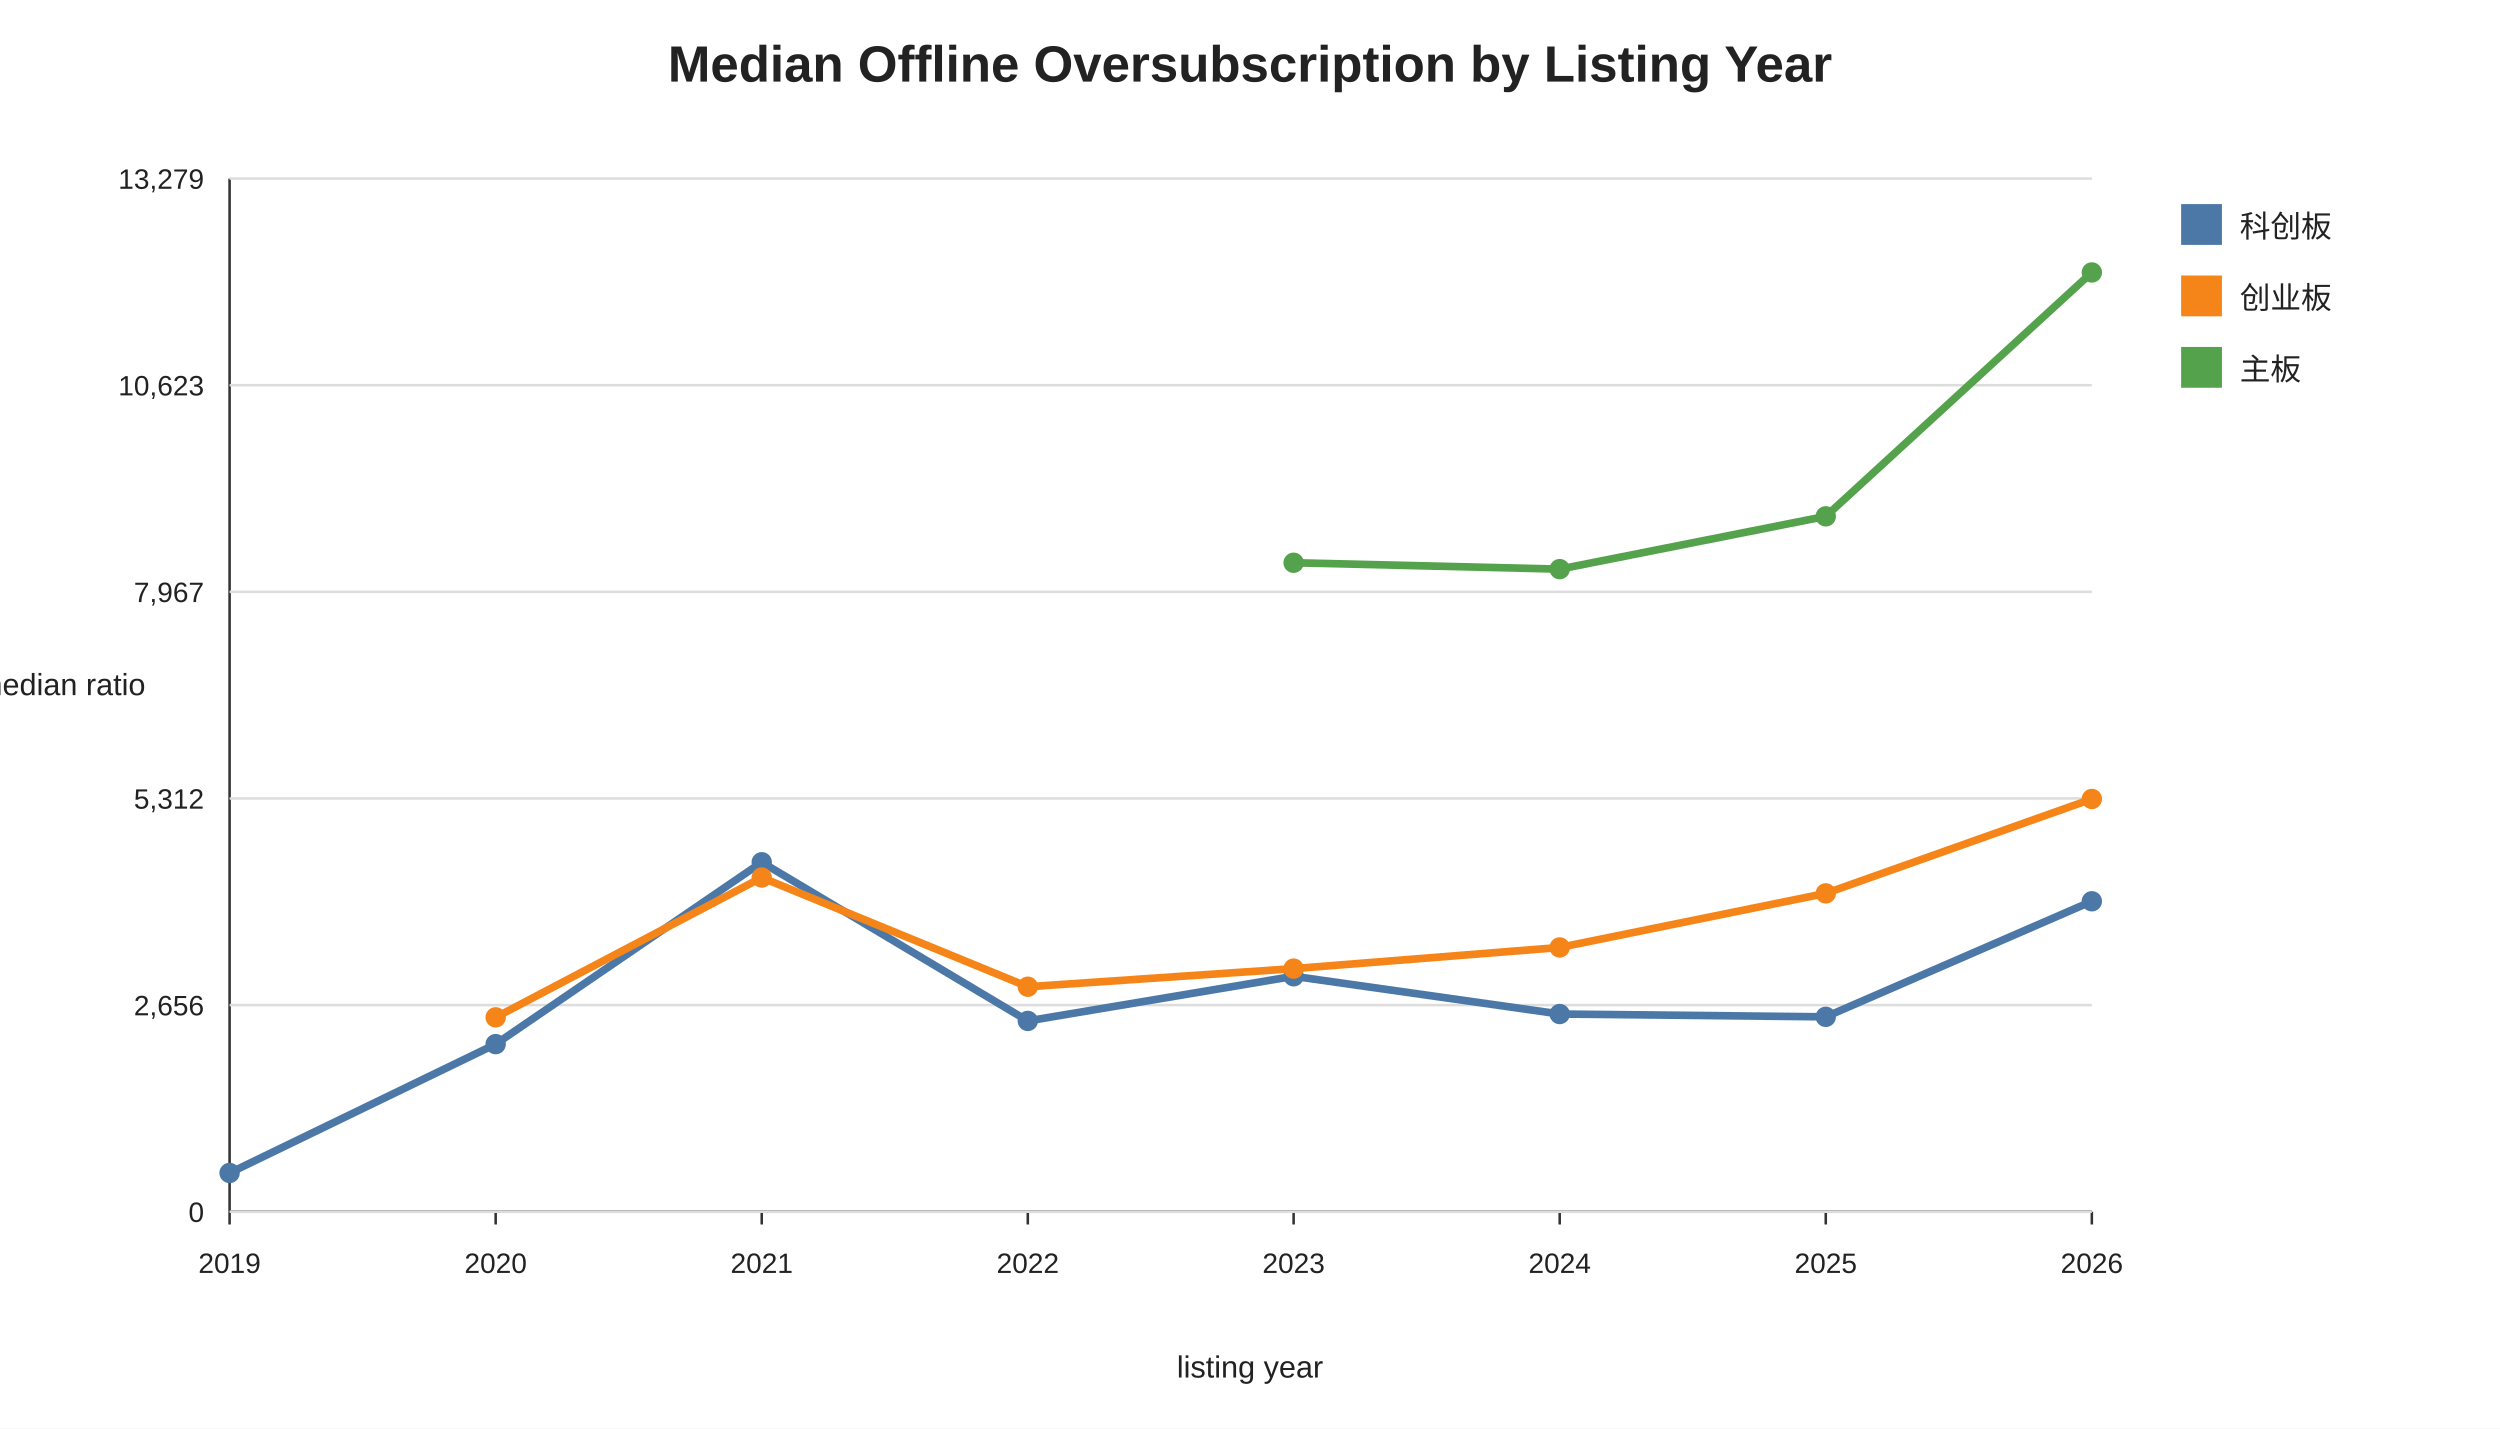
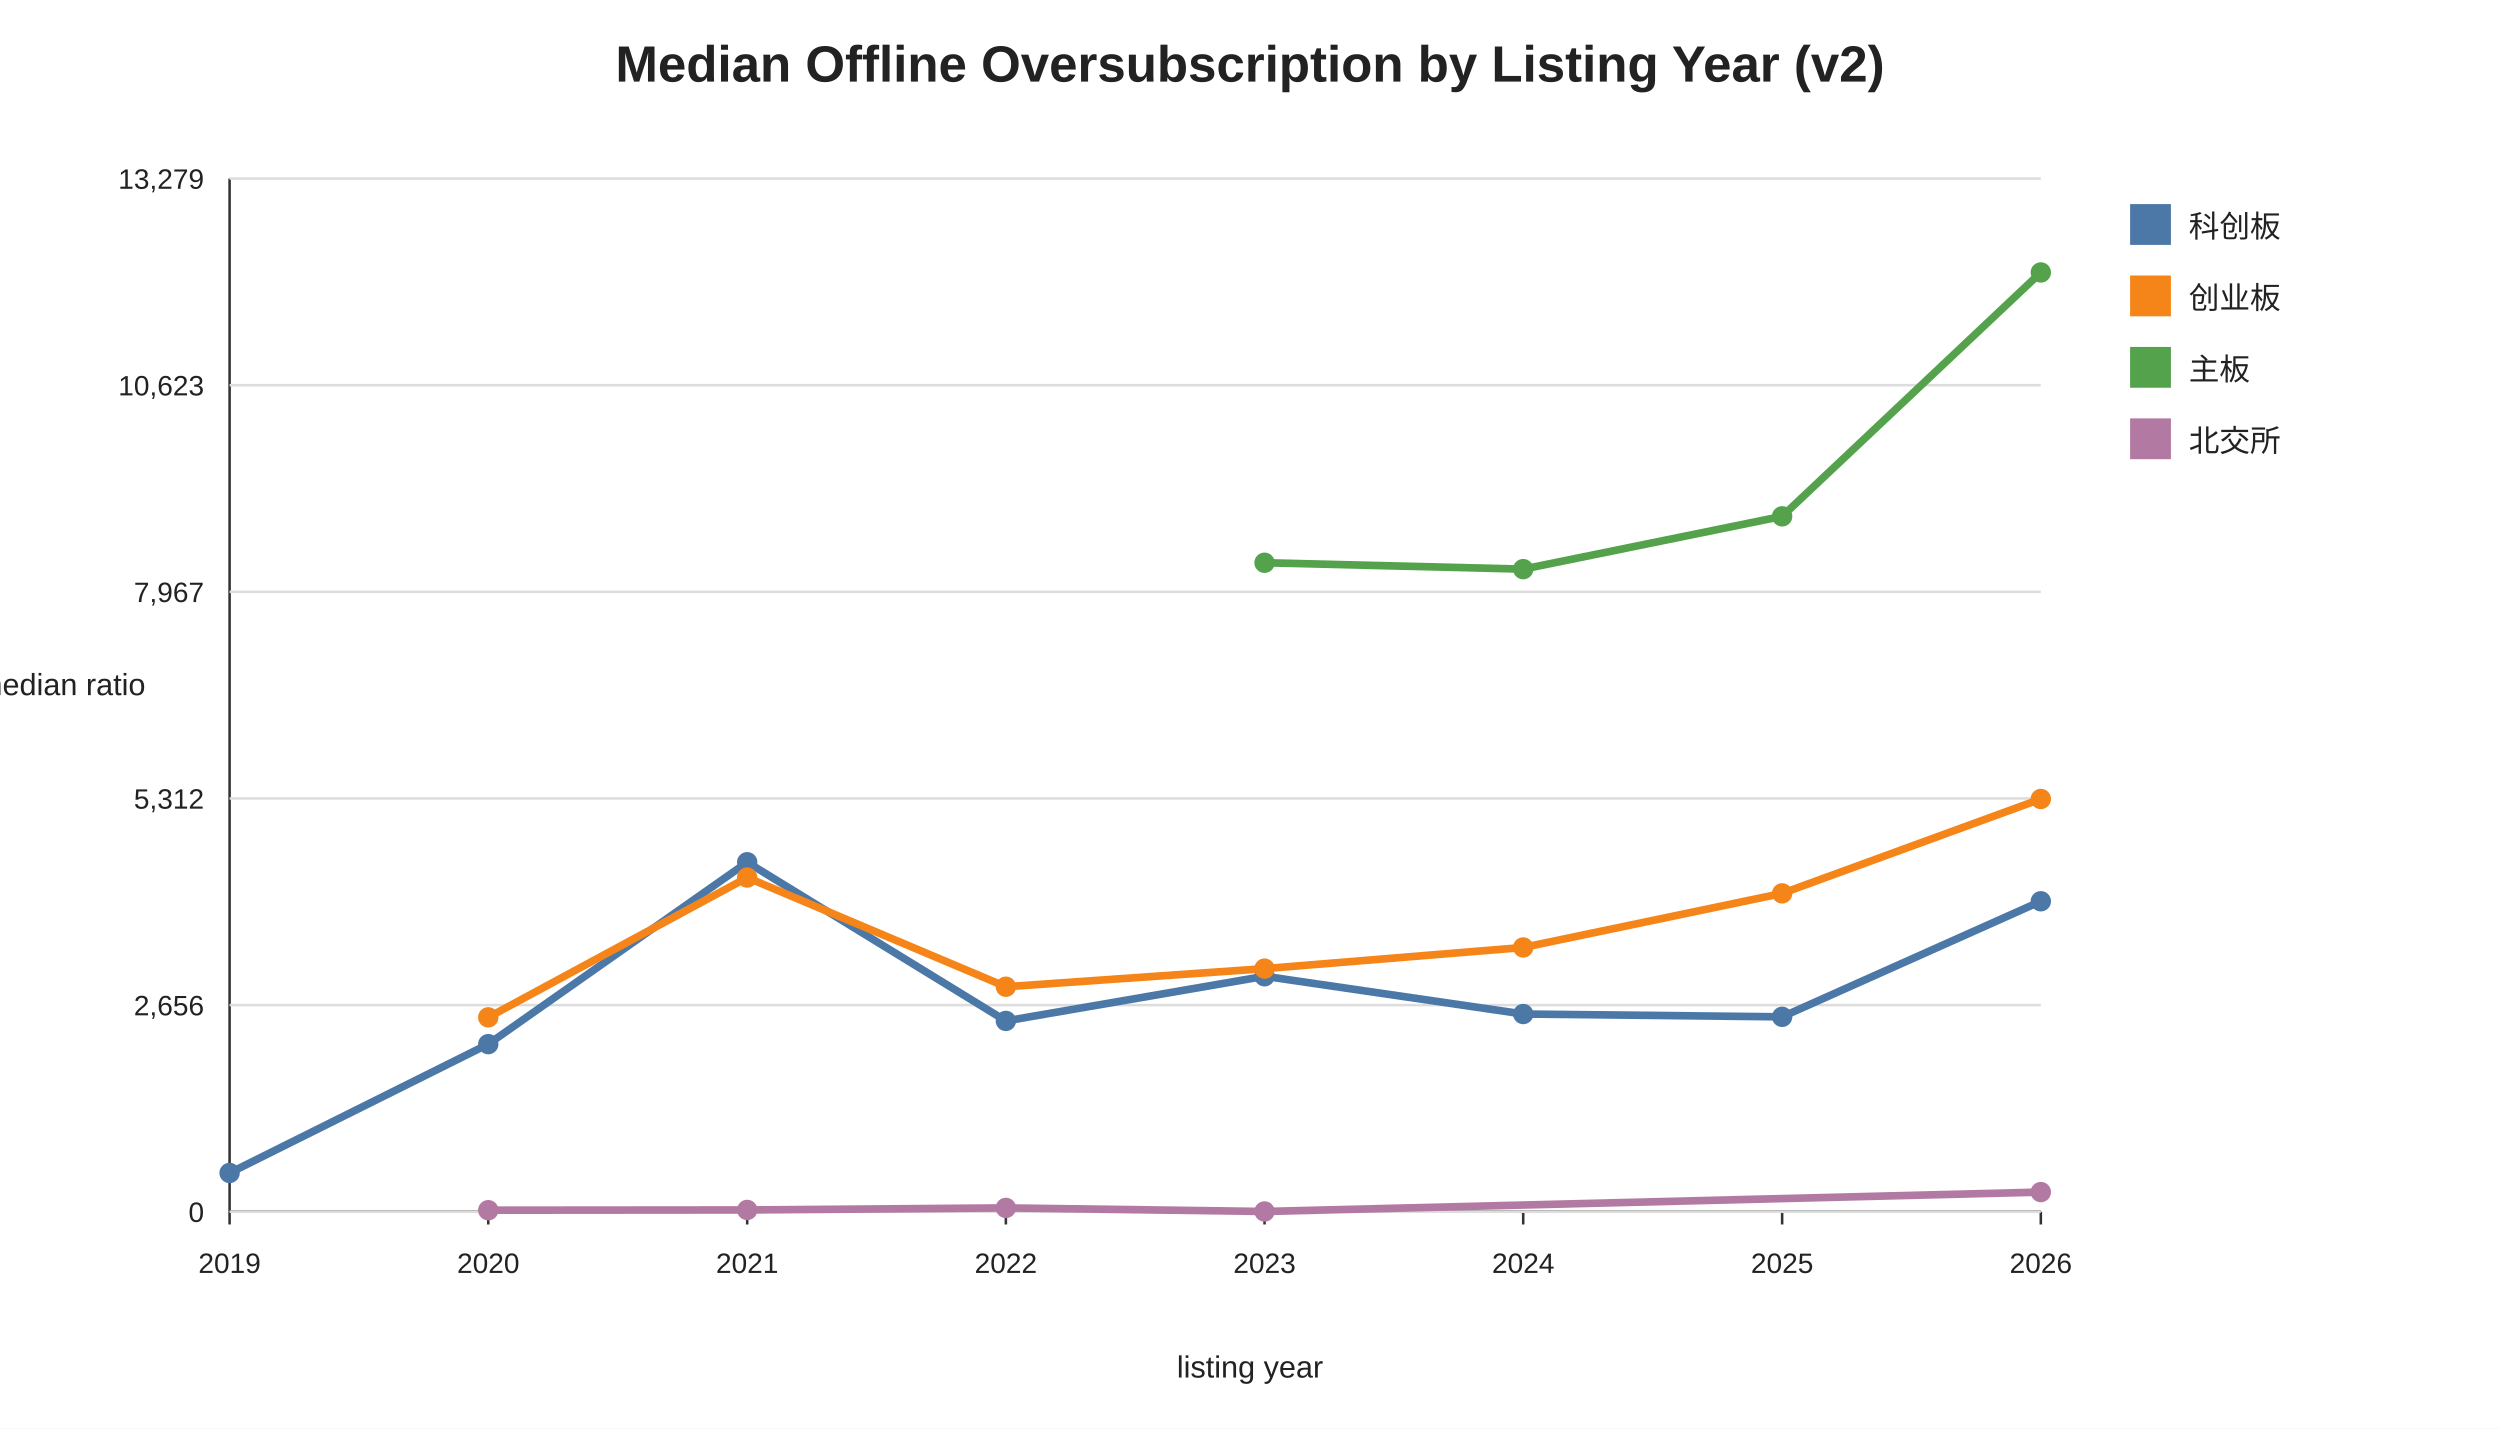
<svg xmlns="http://www.w3.org/2000/svg" width="980" height="560" viewBox="0 0 980 560">
  <rect width="100%" height="100%" fill="white" />
-   <text x="490.0" y="32.0" font-family="Arial, sans-serif" font-size="20" text-anchor="middle" font-weight="700" fill="#222">Median Offline Oversubscription by Listing Year</text>
-   <line x1="90" y1="475" x2="820" y2="475" stroke="#333" />
+   <text x="490.0" y="32.0" font-family="Arial, sans-serif" font-size="20" text-anchor="middle" font-weight="700" fill="#222">Median Offline Oversubscription by Listing Year (v2)</text>
+   <line x1="90" y1="475" x2="800" y2="475" stroke="#333" />
  <line x1="90" y1="70" x2="90" y2="475" stroke="#333" />
  <line x1="90.0" y1="475" x2="90.0" y2="480" stroke="#333" />
  <text x="90.0" y="499.0" font-family="Arial, sans-serif" font-size="11" text-anchor="middle" font-weight="400" fill="#222">2019</text>
-   <line x1="194.3" y1="475" x2="194.3" y2="480" stroke="#333" />
-   <text x="194.3" y="499.0" font-family="Arial, sans-serif" font-size="11" text-anchor="middle" font-weight="400" fill="#222">2020</text>
-   <line x1="298.6" y1="475" x2="298.6" y2="480" stroke="#333" />
-   <text x="298.6" y="499.0" font-family="Arial, sans-serif" font-size="11" text-anchor="middle" font-weight="400" fill="#222">2021</text>
-   <line x1="402.9" y1="475" x2="402.9" y2="480" stroke="#333" />
-   <text x="402.9" y="499.0" font-family="Arial, sans-serif" font-size="11" text-anchor="middle" font-weight="400" fill="#222">2022</text>
-   <line x1="507.1" y1="475" x2="507.1" y2="480" stroke="#333" />
-   <text x="507.1" y="499.0" font-family="Arial, sans-serif" font-size="11" text-anchor="middle" font-weight="400" fill="#222">2023</text>
-   <line x1="611.4" y1="475" x2="611.4" y2="480" stroke="#333" />
-   <text x="611.4" y="499.0" font-family="Arial, sans-serif" font-size="11" text-anchor="middle" font-weight="400" fill="#222">2024</text>
-   <line x1="715.7" y1="475" x2="715.7" y2="480" stroke="#333" />
-   <text x="715.7" y="499.0" font-family="Arial, sans-serif" font-size="11" text-anchor="middle" font-weight="400" fill="#222">2025</text>
-   <line x1="820.0" y1="475" x2="820.0" y2="480" stroke="#333" />
-   <text x="820.0" y="499.0" font-family="Arial, sans-serif" font-size="11" text-anchor="middle" font-weight="400" fill="#222">2026</text>
-   <line x1="90" y1="475.0" x2="820" y2="475.0" stroke="#ddd" />
+   <line x1="191.4" y1="475" x2="191.4" y2="480" stroke="#333" />
+   <text x="191.4" y="499.0" font-family="Arial, sans-serif" font-size="11" text-anchor="middle" font-weight="400" fill="#222">2020</text>
+   <line x1="292.9" y1="475" x2="292.9" y2="480" stroke="#333" />
+   <text x="292.9" y="499.0" font-family="Arial, sans-serif" font-size="11" text-anchor="middle" font-weight="400" fill="#222">2021</text>
+   <line x1="394.3" y1="475" x2="394.3" y2="480" stroke="#333" />
+   <text x="394.3" y="499.0" font-family="Arial, sans-serif" font-size="11" text-anchor="middle" font-weight="400" fill="#222">2022</text>
+   <line x1="495.7" y1="475" x2="495.7" y2="480" stroke="#333" />
+   <text x="495.7" y="499.0" font-family="Arial, sans-serif" font-size="11" text-anchor="middle" font-weight="400" fill="#222">2023</text>
+   <line x1="597.1" y1="475" x2="597.1" y2="480" stroke="#333" />
+   <text x="597.1" y="499.0" font-family="Arial, sans-serif" font-size="11" text-anchor="middle" font-weight="400" fill="#222">2024</text>
+   <line x1="698.6" y1="475" x2="698.6" y2="480" stroke="#333" />
+   <text x="698.6" y="499.0" font-family="Arial, sans-serif" font-size="11" text-anchor="middle" font-weight="400" fill="#222">2025</text>
+   <line x1="800.0" y1="475" x2="800.0" y2="480" stroke="#333" />
+   <text x="800.0" y="499.0" font-family="Arial, sans-serif" font-size="11" text-anchor="middle" font-weight="400" fill="#222">2026</text>
+   <line x1="90" y1="475.0" x2="800" y2="475.0" stroke="#ddd" />
  <text x="80.0" y="479.0" font-family="Arial, sans-serif" font-size="11" text-anchor="end" font-weight="400" fill="#222">0</text>
-   <line x1="90" y1="394.0" x2="820" y2="394.0" stroke="#ddd" />
+   <line x1="90" y1="394.0" x2="800" y2="394.0" stroke="#ddd" />
  <text x="80.0" y="398.0" font-family="Arial, sans-serif" font-size="11" text-anchor="end" font-weight="400" fill="#222">2,656</text>
-   <line x1="90" y1="313.0" x2="820" y2="313.0" stroke="#ddd" />
+   <line x1="90" y1="313.0" x2="800" y2="313.0" stroke="#ddd" />
  <text x="80.0" y="317.0" font-family="Arial, sans-serif" font-size="11" text-anchor="end" font-weight="400" fill="#222">5,312</text>
-   <line x1="90" y1="232.0" x2="820" y2="232.0" stroke="#ddd" />
+   <line x1="90" y1="232.0" x2="800" y2="232.0" stroke="#ddd" />
  <text x="80.0" y="236.0" font-family="Arial, sans-serif" font-size="11" text-anchor="end" font-weight="400" fill="#222">7,967</text>
-   <line x1="90" y1="151.0" x2="820" y2="151.0" stroke="#ddd" />
+   <line x1="90" y1="151.0" x2="800" y2="151.0" stroke="#ddd" />
  <text x="80.0" y="155.0" font-family="Arial, sans-serif" font-size="11" text-anchor="end" font-weight="400" fill="#222">10,623</text>
-   <line x1="90" y1="70.0" x2="820" y2="70.0" stroke="#ddd" />
+   <line x1="90" y1="70.0" x2="800" y2="70.0" stroke="#ddd" />
  <text x="80.0" y="74.0" font-family="Arial, sans-serif" font-size="11" text-anchor="end" font-weight="400" fill="#222">13,279</text>
-   <polyline points="90.0,459.8 194.3,409.3 298.6,338.0 402.9,400.2 507.1,382.7 611.4,397.5 715.7,398.6 820.0,353.3" fill="none" stroke="#4C78A8" stroke-width="3" />
+   <polyline points="90.0,459.8 191.4,409.3 292.9,338.0 394.3,400.2 495.7,382.7 597.1,397.5 698.6,398.6 800.0,353.3" fill="none" stroke="#4C78A8" stroke-width="3" />
  <circle cx="90.0" cy="459.8" r="4" fill="#4C78A8" />
-   <circle cx="194.3" cy="409.3" r="4" fill="#4C78A8" />
-   <circle cx="298.6" cy="338.0" r="4" fill="#4C78A8" />
-   <circle cx="402.9" cy="400.2" r="4" fill="#4C78A8" />
-   <circle cx="507.1" cy="382.7" r="4" fill="#4C78A8" />
-   <circle cx="611.4" cy="397.5" r="4" fill="#4C78A8" />
-   <circle cx="715.7" cy="398.6" r="4" fill="#4C78A8" />
-   <circle cx="820.0" cy="353.3" r="4" fill="#4C78A8" />
-   <polyline points="194.3,398.8 298.6,344.0 402.9,386.8 507.1,379.7 611.4,371.4 715.7,350.2 820.0,313.2" fill="none" stroke="#F58518" stroke-width="3" />
-   <circle cx="194.3" cy="398.8" r="4" fill="#F58518" />
-   <circle cx="298.6" cy="344.0" r="4" fill="#F58518" />
-   <circle cx="402.9" cy="386.8" r="4" fill="#F58518" />
-   <circle cx="507.1" cy="379.7" r="4" fill="#F58518" />
-   <circle cx="611.4" cy="371.4" r="4" fill="#F58518" />
-   <circle cx="715.7" cy="350.2" r="4" fill="#F58518" />
-   <circle cx="820.0" cy="313.2" r="4" fill="#F58518" />
-   <polyline points="507.1,220.6 611.4,223.1 715.7,202.4 820.0,106.8" fill="none" stroke="#54A24B" stroke-width="3" />
-   <circle cx="507.1" cy="220.6" r="4" fill="#54A24B" />
-   <circle cx="611.4" cy="223.1" r="4" fill="#54A24B" />
-   <circle cx="715.7" cy="202.4" r="4" fill="#54A24B" />
-   <circle cx="820.0" cy="106.8" r="4" fill="#54A24B" />
-   <rect x="855" y="80" width="16" height="16" fill="#4C78A8" />
-   <text x="878.0" y="93.0" font-family="Arial, sans-serif" font-size="12" text-anchor="start" font-weight="400" fill="#222">科创板</text>
-   <rect x="855" y="108" width="16" height="16" fill="#F58518" />
-   <text x="878.0" y="121.0" font-family="Arial, sans-serif" font-size="12" text-anchor="start" font-weight="400" fill="#222">创业板</text>
-   <rect x="855" y="136" width="16" height="16" fill="#54A24B" />
-   <text x="878.0" y="149.0" font-family="Arial, sans-serif" font-size="12" text-anchor="start" font-weight="400" fill="#222">主板</text>
+   <circle cx="191.4" cy="409.3" r="4" fill="#4C78A8" />
+   <circle cx="292.9" cy="338.0" r="4" fill="#4C78A8" />
+   <circle cx="394.3" cy="400.2" r="4" fill="#4C78A8" />
+   <circle cx="495.7" cy="382.7" r="4" fill="#4C78A8" />
+   <circle cx="597.1" cy="397.5" r="4" fill="#4C78A8" />
+   <circle cx="698.6" cy="398.6" r="4" fill="#4C78A8" />
+   <circle cx="800.0" cy="353.3" r="4" fill="#4C78A8" />
+   <polyline points="191.4,398.8 292.9,344.0 394.3,386.8 495.7,379.7 597.1,371.4 698.6,350.2 800.0,313.2" fill="none" stroke="#F58518" stroke-width="3" />
+   <circle cx="191.4" cy="398.8" r="4" fill="#F58518" />
+   <circle cx="292.9" cy="344.0" r="4" fill="#F58518" />
+   <circle cx="394.3" cy="386.8" r="4" fill="#F58518" />
+   <circle cx="495.7" cy="379.7" r="4" fill="#F58518" />
+   <circle cx="597.1" cy="371.4" r="4" fill="#F58518" />
+   <circle cx="698.6" cy="350.2" r="4" fill="#F58518" />
+   <circle cx="800.0" cy="313.2" r="4" fill="#F58518" />
+   <polyline points="495.7,220.6 597.1,223.1 698.6,202.4 800.0,106.8" fill="none" stroke="#54A24B" stroke-width="3" />
+   <circle cx="495.7" cy="220.6" r="4" fill="#54A24B" />
+   <circle cx="597.1" cy="223.1" r="4" fill="#54A24B" />
+   <circle cx="698.6" cy="202.4" r="4" fill="#54A24B" />
+   <circle cx="800.0" cy="106.8" r="4" fill="#54A24B" />
+   <polyline points="191.4,474.4 292.9,474.3 394.3,473.5 495.7,474.9 800.0,467.3" fill="none" stroke="#B279A2" stroke-width="3" />
+   <circle cx="191.4" cy="474.4" r="4" fill="#B279A2" />
+   <circle cx="292.9" cy="474.3" r="4" fill="#B279A2" />
+   <circle cx="394.3" cy="473.5" r="4" fill="#B279A2" />
+   <circle cx="495.7" cy="474.9" r="4" fill="#B279A2" />
+   <circle cx="800.0" cy="467.3" r="4" fill="#B279A2" />
+   <rect x="835" y="80" width="16" height="16" fill="#4C78A8" />
+   <text x="858.0" y="93.0" font-family="Arial, sans-serif" font-size="12" text-anchor="start" font-weight="400" fill="#222">科创板</text>
+   <rect x="835" y="108" width="16" height="16" fill="#F58518" />
+   <text x="858.0" y="121.0" font-family="Arial, sans-serif" font-size="12" text-anchor="start" font-weight="400" fill="#222">创业板</text>
+   <rect x="835" y="136" width="16" height="16" fill="#54A24B" />
+   <text x="858.0" y="149.0" font-family="Arial, sans-serif" font-size="12" text-anchor="start" font-weight="400" fill="#222">主板</text>
+   <rect x="835" y="164" width="16" height="16" fill="#B279A2" />
+   <text x="858.0" y="177.0" font-family="Arial, sans-serif" font-size="12" text-anchor="start" font-weight="400" fill="#222">北交所</text>
  <text x="490.0" y="540.0" font-family="Arial, sans-serif" font-size="12" text-anchor="middle" font-weight="400" fill="#222">listing year</text>
  <text x="24.0" y="272.5" font-family="Arial, sans-serif" font-size="12" text-anchor="middle" font-weight="400" fill="#222">median ratio</text>
</svg>
